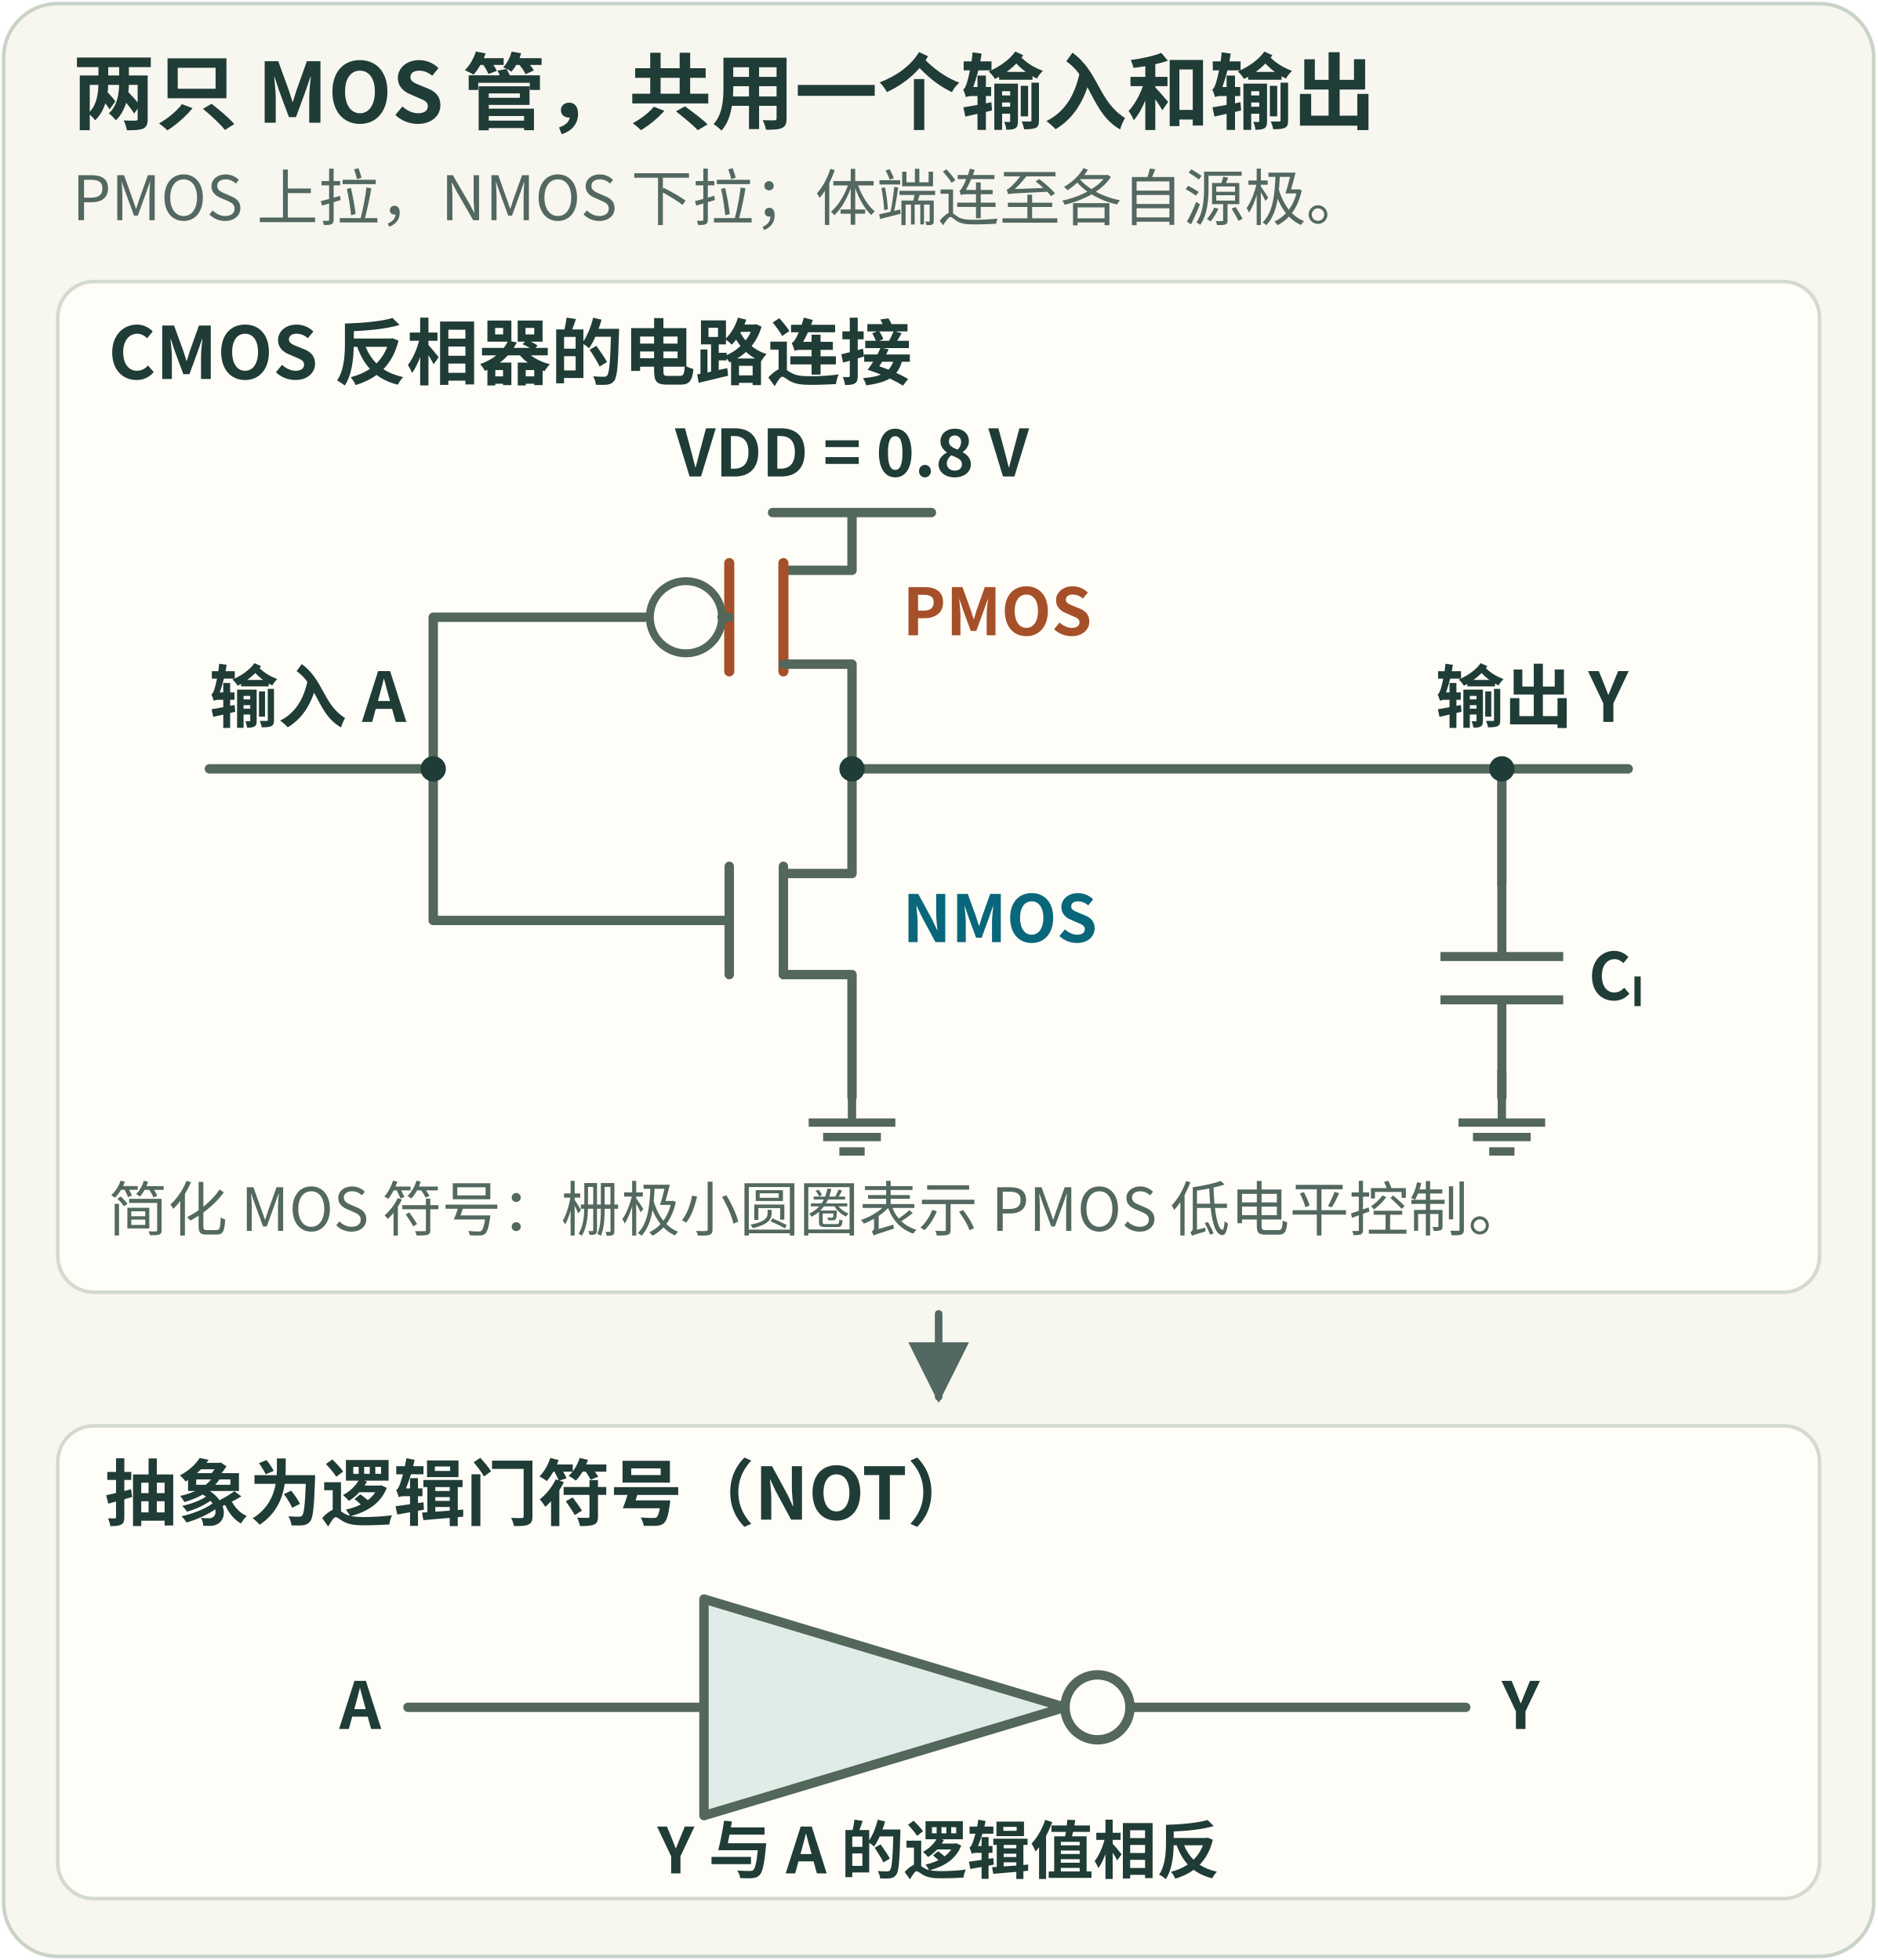
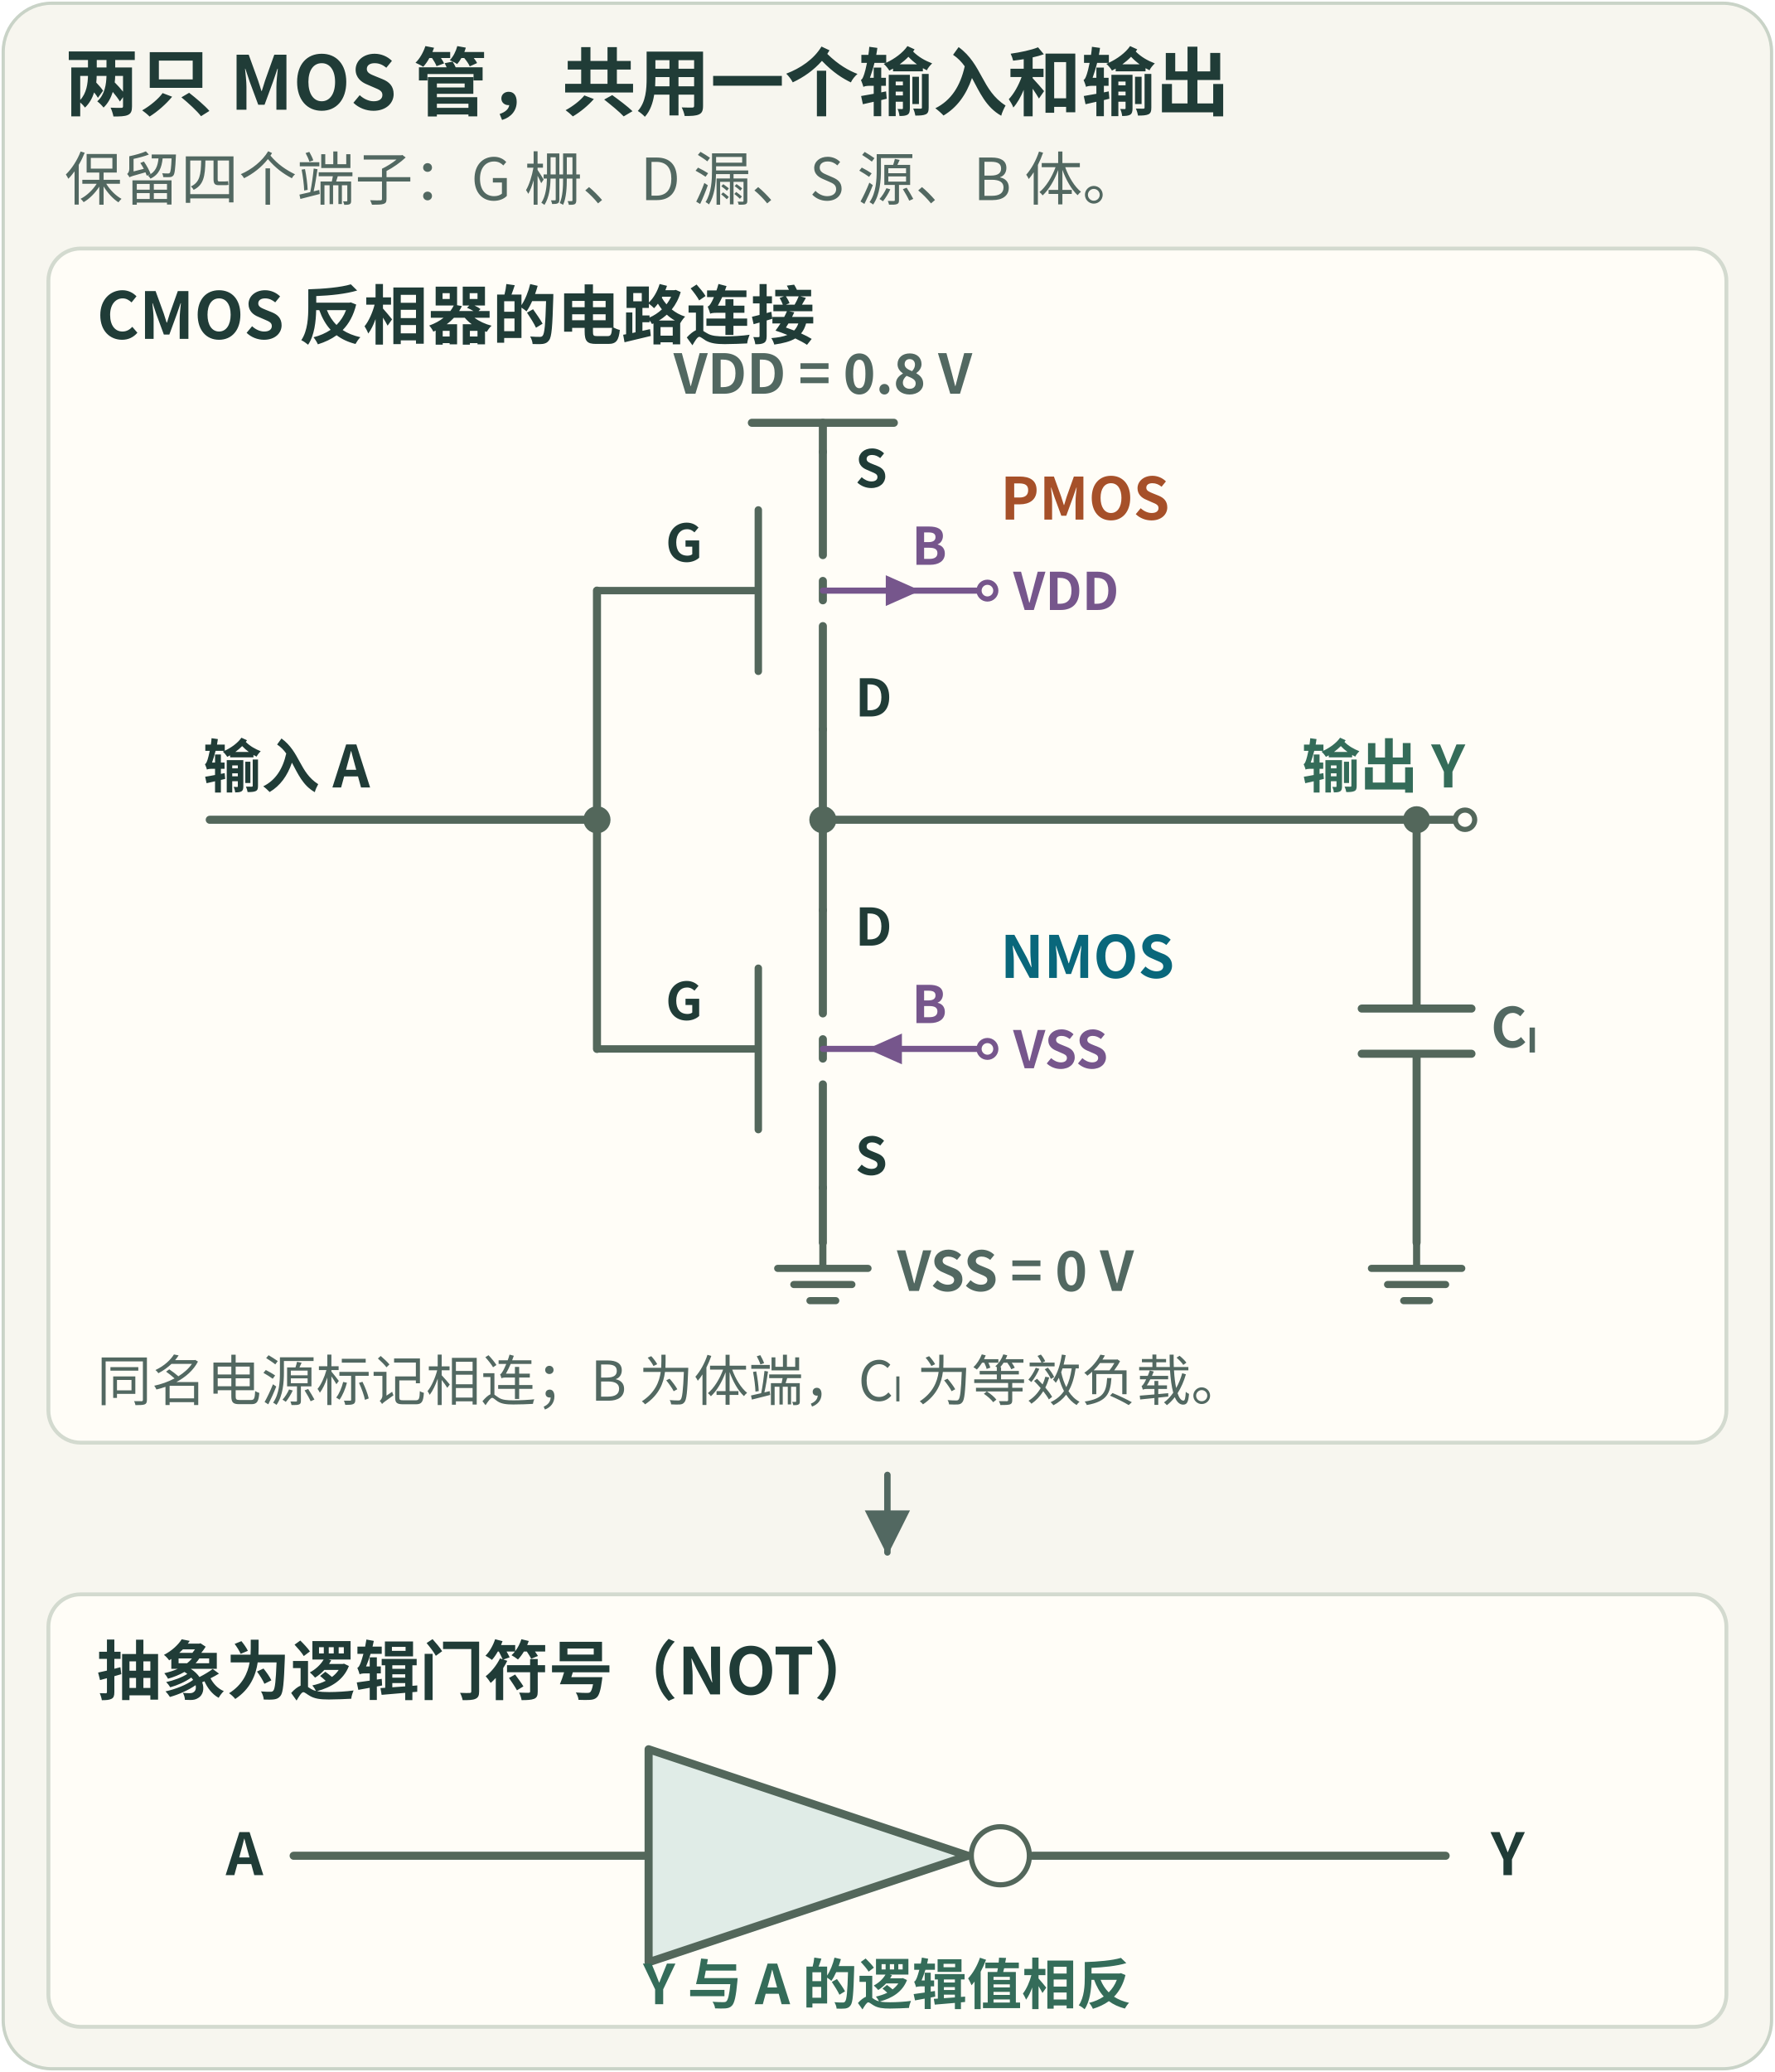
- <svg xmlns="http://www.w3.org/2000/svg" width="520" height="543" viewBox="0 0 520 543" role="img" aria-labelledby="title desc" xml:lang="zh-CN">
+ <svg xmlns="http://www.w3.org/2000/svg" width="550" height="642" viewBox="0 0 550 642" role="img" aria-labelledby="title desc" xml:lang="zh-CN">
  <defs>
-     <marker id="electron" markerWidth="8" markerHeight="8" refX="7.2" refY="4" orient="auto">
-       <path d="M0 0L8 4 0 8Z" fill="#09677b" />
+     <marker id="electron" markerWidth="7" markerHeight="7" refX="6.5" refY="3.5" orient="auto">
+       <path d="M0 0L7 3.5 0 7Z" fill="#09677b" />
    </marker>
-     <marker id="current" markerWidth="8" markerHeight="8" refX="7.2" refY="4" orient="auto">
-       <path d="M0 0L8 4 0 8Z" fill="#a65029" />
+     <marker id="current" markerWidth="7" markerHeight="7" refX="6.5" refY="3.5" orient="auto">
+       <path d="M0 0L7 3.5 0 7Z" fill="#a65029" />
    </marker>
-     <marker id="muted" markerWidth="8" markerHeight="8" refX="7.2" refY="4" orient="auto">
-       <path d="M0 0L8 4 0 8Z" fill="#526861" />
+     <marker id="muted" markerWidth="7" markerHeight="7" refX="6.5" refY="3.5" orient="auto">
+       <path d="M0 0L7 3.5 0 7Z" fill="#526861" />
    </marker>
-     <g id="ground" stroke="#53675b" stroke-width="2.3" fill="none">
-       <path d="M0 -7V0M-12 0H12M-8 4H8M-3.5 8H3.5" />
-     </g>
-     <g id="cap" stroke="#53675b" stroke-width="2.5" fill="none">
-       <path d="M0 -26V-6M-17 -6H17M-17 6H17M0 6V26" />
-     </g>
  </defs>
-   <rect x="1" y="1" width="518" height="541" rx="15" fill="#f7f6ef" stroke="#c9d3c7" />
+   <rect x="1" y="1" width="548" height="640" rx="15" fill="#f7f6ef" stroke="#c9d3c7" />
  <g font-family="system-ui, 'Noto Sans CJK SC', 'Microsoft YaHei', sans-serif" fill="#203c37">
    <text x="20" y="34" font-size="23" fill="#203c37" font-weight="700" text-anchor="start">两只 MOS 管，共用一个输入和输出</text>
-     <text x="20" y="61" font-size="17" fill="#526861" font-weight="400" text-anchor="start">PMOS 上拉，NMOS 下拉；体端连至各自源极。</text>
-     <rect x="16" y="78" width="488" height="280" rx="10" fill="#fffdf7" stroke="#d3dacf" />
+     <text x="20" y="62" font-size="18" fill="#526861" font-weight="400" text-anchor="start">保留四个端子：G 栅、D 漏、S 源、B 体。</text>
+     <rect x="15" y="77" width="520" height="370" rx="10" fill="#fffdf7" stroke="#d3dacf" stroke-width="1.2" />
    <text x="30" y="105" font-size="20" fill="#203c37" font-weight="700" text-anchor="start">CMOS 反相器的电路连接</text>
-     <text x="236" y="132" font-size="18" fill="#203c37" font-weight="650" text-anchor="middle">VDD = 0.8 V</text>
-     <path d="M214 142H258M236 142V158H217" stroke="#53675b" stroke-width="2.6" fill="none" stroke-linecap="round" stroke-linejoin="round" />
-     <path d="M217 156V186M202 156V186" stroke="#a65029" stroke-width="2.8" fill="none" stroke-linecap="round" stroke-linejoin="round" />
-     <path d="M217 184H236V242H217M217 240V270M202 240V270" stroke="#53675b" stroke-width="2.6" fill="none" stroke-linecap="round" stroke-linejoin="round" />
-     <path d="M217 270H236V304" stroke="#53675b" stroke-width="2.6" fill="none" stroke-linecap="round" stroke-linejoin="round" />
-     <use href="#ground" x="236" y="311" />
-     <path d="M58 213H120M120 171V255M120 171H180M120 255H202" stroke="#53675b" stroke-width="2.6" fill="none" stroke-linecap="round" stroke-linejoin="round" />
-     <circle cx="190" cy="171" r="10" fill="#fffdf7" stroke="#53675b" stroke-width="2.2" />
-     <path d="M200 171H202" stroke="#53675b" stroke-width="2.6" fill="none" stroke-linecap="round" stroke-linejoin="round" />
-     <circle cx="120" cy="213" r="3.5" fill="#203c37" stroke="none" stroke-width="1.8" />
-     <text x="58" y="200" font-size="19" fill="#203c37" font-weight="650" text-anchor="start">输入 A</text>
-     <path d="M236 213H451M416 213V245M416 297V304" stroke="#53675b" stroke-width="2.6" fill="none" stroke-linecap="round" stroke-linejoin="round" />
-     <circle cx="236" cy="213" r="3.5" fill="#203c37" stroke="none" stroke-width="1.8" />
-     <circle cx="416" cy="213" r="3.5" fill="#203c37" stroke="none" stroke-width="1.8" />
-     <use href="#cap" x="416" y="271" />
-     <use href="#ground" x="416" y="311" />
-     <text x="451" y="200" font-size="19" fill="#203c37" font-weight="650" text-anchor="end">输出 Y</text>
-     <text x="440" y="277" font-size="18" fill="#203c37" font-weight="600" text-anchor="start">Cₗ</text>
-     <text x="250" y="176" font-size="18" fill="#a65029" font-weight="650" text-anchor="start">PMOS</text>
-     <text x="250" y="261" font-size="18" fill="#09677b" font-weight="650" text-anchor="start">NMOS</text>
-     <text x="30" y="341" font-size="16.5" fill="#526861" font-weight="400" text-anchor="start">简化 MOS 符号：栅极小圆圈表示 PMOS 低电平控制。</text>
-     <path d="M260 364V387" stroke="#526861" stroke-width="2.1" fill="none" stroke-linecap="round" stroke-linejoin="round" marker-end="url(#muted)" />
-     <rect x="16" y="395" width="488" height="131" rx="10" fill="#fffdf7" stroke="#d3dacf" />
-     <text x="29" y="421" font-size="20" fill="#203c37" font-weight="700" text-anchor="start">抽象为逻辑门符号（NOT）</text>
-     <path d="M113 473H195" stroke="#53675b" stroke-width="2.6" fill="none" stroke-linecap="round" stroke-linejoin="round" />
-     <path d="M195 443L195 503L295 473Z" fill="#e0ece7" stroke="#53675b" stroke-width="2.6" stroke-linejoin="round" />
-     <circle cx="304" cy="473" r="9" fill="#fffdf7" stroke="#53675b" stroke-width="2.6" />
-     <path d="M313 473H406" stroke="#53675b" stroke-width="2.6" fill="none" stroke-linecap="round" stroke-linejoin="round" />
-     <text x="94" y="479" font-size="18" fill="#203c37" font-weight="650" text-anchor="start">A</text>
-     <text x="416" y="479" font-size="18" fill="#203c37" font-weight="650" text-anchor="start">Y</text>
-     <text x="260" y="519" font-size="17.5" fill="#203c37" font-weight="650" text-anchor="middle">Y 与 A 的逻辑值相反</text>
+     <path d="M233 131H277" fill="none" stroke="#53675b" stroke-width="2.5" stroke-linecap="round" stroke-linejoin="round" />
+     <text x="255" y="122" font-size="17" fill="#526861" font-weight="650" text-anchor="middle">VDD = 0.8 V</text>
+     <path d="M255 131V140" fill="none" stroke="#53675b" stroke-width="2.5" stroke-linecap="round" stroke-linejoin="round" />
+     <path d="M255 226V254" fill="none" stroke="#53675b" stroke-width="2.5" stroke-linecap="round" stroke-linejoin="round" />
+     <path d="M255 254V282" fill="none" stroke="#53675b" stroke-width="2.5" stroke-linecap="round" stroke-linejoin="round" />
+     <path d="M255 368V385" fill="none" stroke="#53675b" stroke-width="2.5" stroke-linecap="round" stroke-linejoin="round" />
+     <path d="M255 385V393M241 393H269M246 398H264M251 403H259" fill="none" stroke="#53675b" stroke-width="2.2" stroke-linecap="round" stroke-linejoin="round" />
+     <text x="278" y="400" font-size="17" fill="#526861" font-weight="650" text-anchor="start">VSS = 0 V</text>
+     <path d="M185 183V325M185 254H65" fill="none" stroke="#53675b" stroke-width="2.5" stroke-linecap="round" stroke-linejoin="round" />
+     <circle cx="185" cy="254" r="3.4" fill="#53675b" stroke="#53675b" stroke-width="1.6" />
+     <text x="63" y="244" font-size="18" fill="#203c37" font-weight="650" text-anchor="start">输入 A</text>
+     <path d="M185 183H235M235 158V208" fill="none" stroke="#53675b" stroke-width="2.3" stroke-linecap="round" stroke-linejoin="round" />
+     <text x="212" y="174" font-size="16" fill="#203c37" font-weight="650" text-anchor="middle">G</text>
+     <path d="M255 140V172M255 194V226" fill="none" stroke="#53675b" stroke-width="2.5" stroke-linecap="round" stroke-linejoin="round" />
+     <path d="M255 180V186" fill="none" stroke="#53675b" stroke-width="2.5" stroke-linecap="round" stroke-linejoin="round" />
+     <text x="265" y="151" font-size="16" fill="#203c37" font-weight="650" text-anchor="start">S</text>
+     <text x="265" y="222" font-size="16" fill="#203c37" font-weight="650" text-anchor="start">D</text>
+     <path d="M255 183H306" fill="none" stroke="#76568c" stroke-width="1.9" stroke-linecap="round" stroke-linejoin="round" />
+     <path d="M275 179L284 183L275 187Z" fill="#76568c" stroke="#76568c" stroke-width="1" />
+     <circle cx="306" cy="183" r="2.6" fill="#fffdf7" stroke="#76568c" stroke-width="1.6" />
+     <text x="288" y="175" font-size="16" fill="#76568c" font-weight="650" text-anchor="middle">B</text>
+     <text x="314" y="189" font-size="16" fill="#76568c" font-weight="650" text-anchor="start">VDD</text>
+     <text x="310" y="161" font-size="18" fill="#a65029" font-weight="700" text-anchor="start">PMOS</text>
+     <path d="M185 325H235M235 300V350" fill="none" stroke="#53675b" stroke-width="2.3" stroke-linecap="round" stroke-linejoin="round" />
+     <text x="212" y="316" font-size="16" fill="#203c37" font-weight="650" text-anchor="middle">G</text>
+     <path d="M255 282V314M255 336V368" fill="none" stroke="#53675b" stroke-width="2.5" stroke-linecap="round" stroke-linejoin="round" />
+     <path d="M255 322V328" fill="none" stroke="#53675b" stroke-width="2.5" stroke-linecap="round" stroke-linejoin="round" />
+     <text x="265" y="293" font-size="16" fill="#203c37" font-weight="650" text-anchor="start">D</text>
+     <text x="265" y="364" font-size="16" fill="#203c37" font-weight="650" text-anchor="start">S</text>
+     <path d="M255 325H306" fill="none" stroke="#76568c" stroke-width="1.9" stroke-linecap="round" stroke-linejoin="round" />
+     <path d="M279 321L270 325L279 329Z" fill="#76568c" stroke="#76568c" stroke-width="1" />
+     <circle cx="306" cy="325" r="2.6" fill="#fffdf7" stroke="#76568c" stroke-width="1.6" />
+     <text x="288" y="317" font-size="16" fill="#76568c" font-weight="650" text-anchor="middle">B</text>
+     <text x="314" y="331" font-size="16" fill="#76568c" font-weight="650" text-anchor="start">VSS</text>
+     <text x="310" y="303" font-size="18" fill="#09677b" font-weight="700" text-anchor="start">NMOS</text>
+     <path d="M255 254H454" fill="none" stroke="#53675b" stroke-width="2.5" stroke-linecap="round" stroke-linejoin="round" />
+     <circle cx="255" cy="254" r="3.4" fill="#53675b" stroke="#53675b" stroke-width="1.6" />
+     <circle cx="439" cy="254" r="3.4" fill="#53675b" stroke="#53675b" stroke-width="1.6" />
+     <circle cx="454" cy="254" r="3" fill="#fffdf7" stroke="#53675b" stroke-width="1.6" />
+     <text x="454" y="244" font-size="18" fill="#346c59" font-weight="650" text-anchor="end">输出 Y</text>
+     <path d="M439 254V312.5M422 312.5H456M422 326.5H456M439 326.5V385" fill="none" stroke="#53675b" stroke-width="2.5" stroke-linecap="round" stroke-linejoin="round" />
+     <text x="462" y="324.5" font-size="17" fill="#526861" font-weight="650" text-anchor="start">Cₗ</text>
+     <path d="M439 385V393M425 393H453M430 398H448M435 403H443" fill="none" stroke="#53675b" stroke-width="2.2" stroke-linecap="round" stroke-linejoin="round" />
+     <text x="30" y="434" font-size="17" fill="#526861" font-weight="400" text-anchor="start">同名电源标记相连；B 为体端，Cₗ 为等效负载。</text>
+     <path d="M275 457V481" fill="none" stroke="#526861" stroke-width="2" stroke-linecap="round" stroke-linejoin="round" marker-end="url(#muted)" />
+     <rect x="15" y="494" width="520" height="134" rx="10" fill="#fffdf7" stroke="#d3dacf" stroke-width="1.2" />
+     <text x="30" y="525" font-size="20" fill="#203c37" font-weight="700" text-anchor="start">抽象为逻辑门符号（NOT）</text>
+     <path d="M91 575H201M320 575H448" fill="none" stroke="#53675b" stroke-width="2.5" stroke-linecap="round" stroke-linejoin="round" />
+     <path d="M201 542V608L300 575Z" fill="#e0ece7" stroke="#53675b" stroke-width="2.5" stroke-linejoin="round" />
+     <circle cx="310" cy="575" r="9" fill="#fffdf7" stroke="#53675b" stroke-width="1.6" />
+     <text x="70" y="581" font-size="18" fill="#203c37" font-weight="650" text-anchor="start">A</text>
+     <text x="462" y="581" font-size="18" fill="#203c37" font-weight="650" text-anchor="start">Y</text>
+     <text x="275" y="621" font-size="17" fill="#346c59" font-weight="650" text-anchor="middle">Y 与 A 的逻辑值相反</text>
  </g>
</svg>
